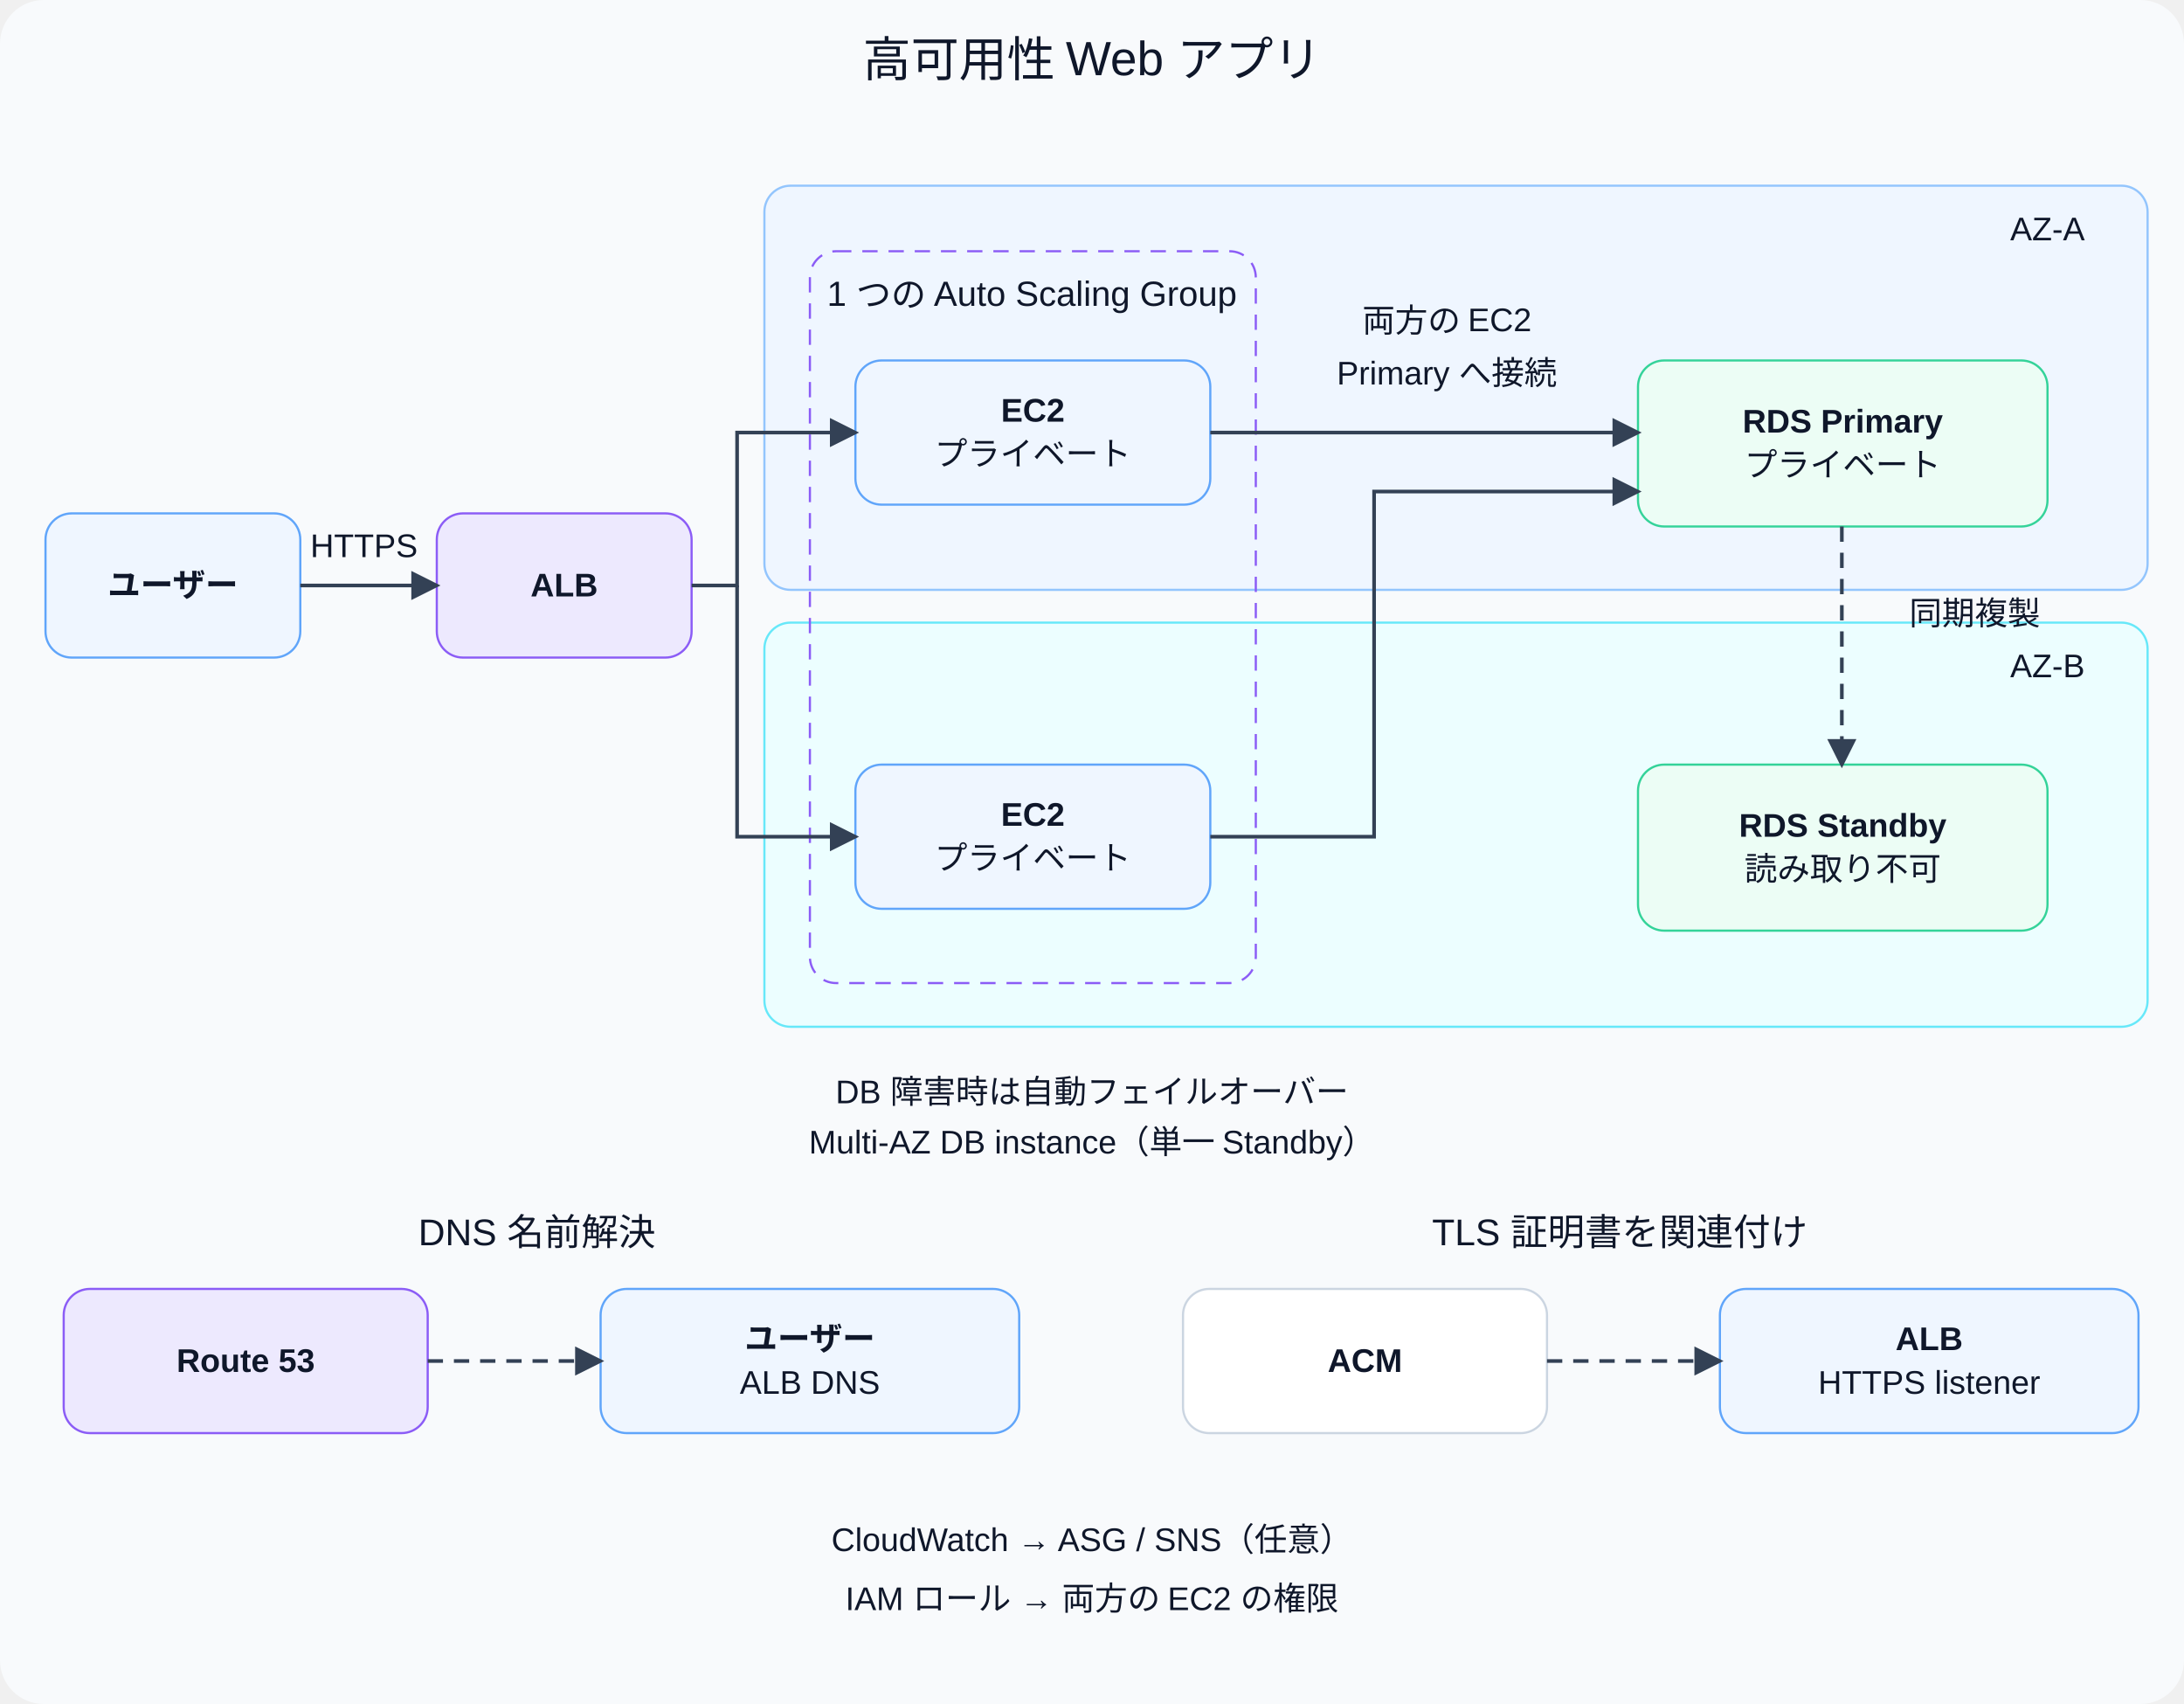
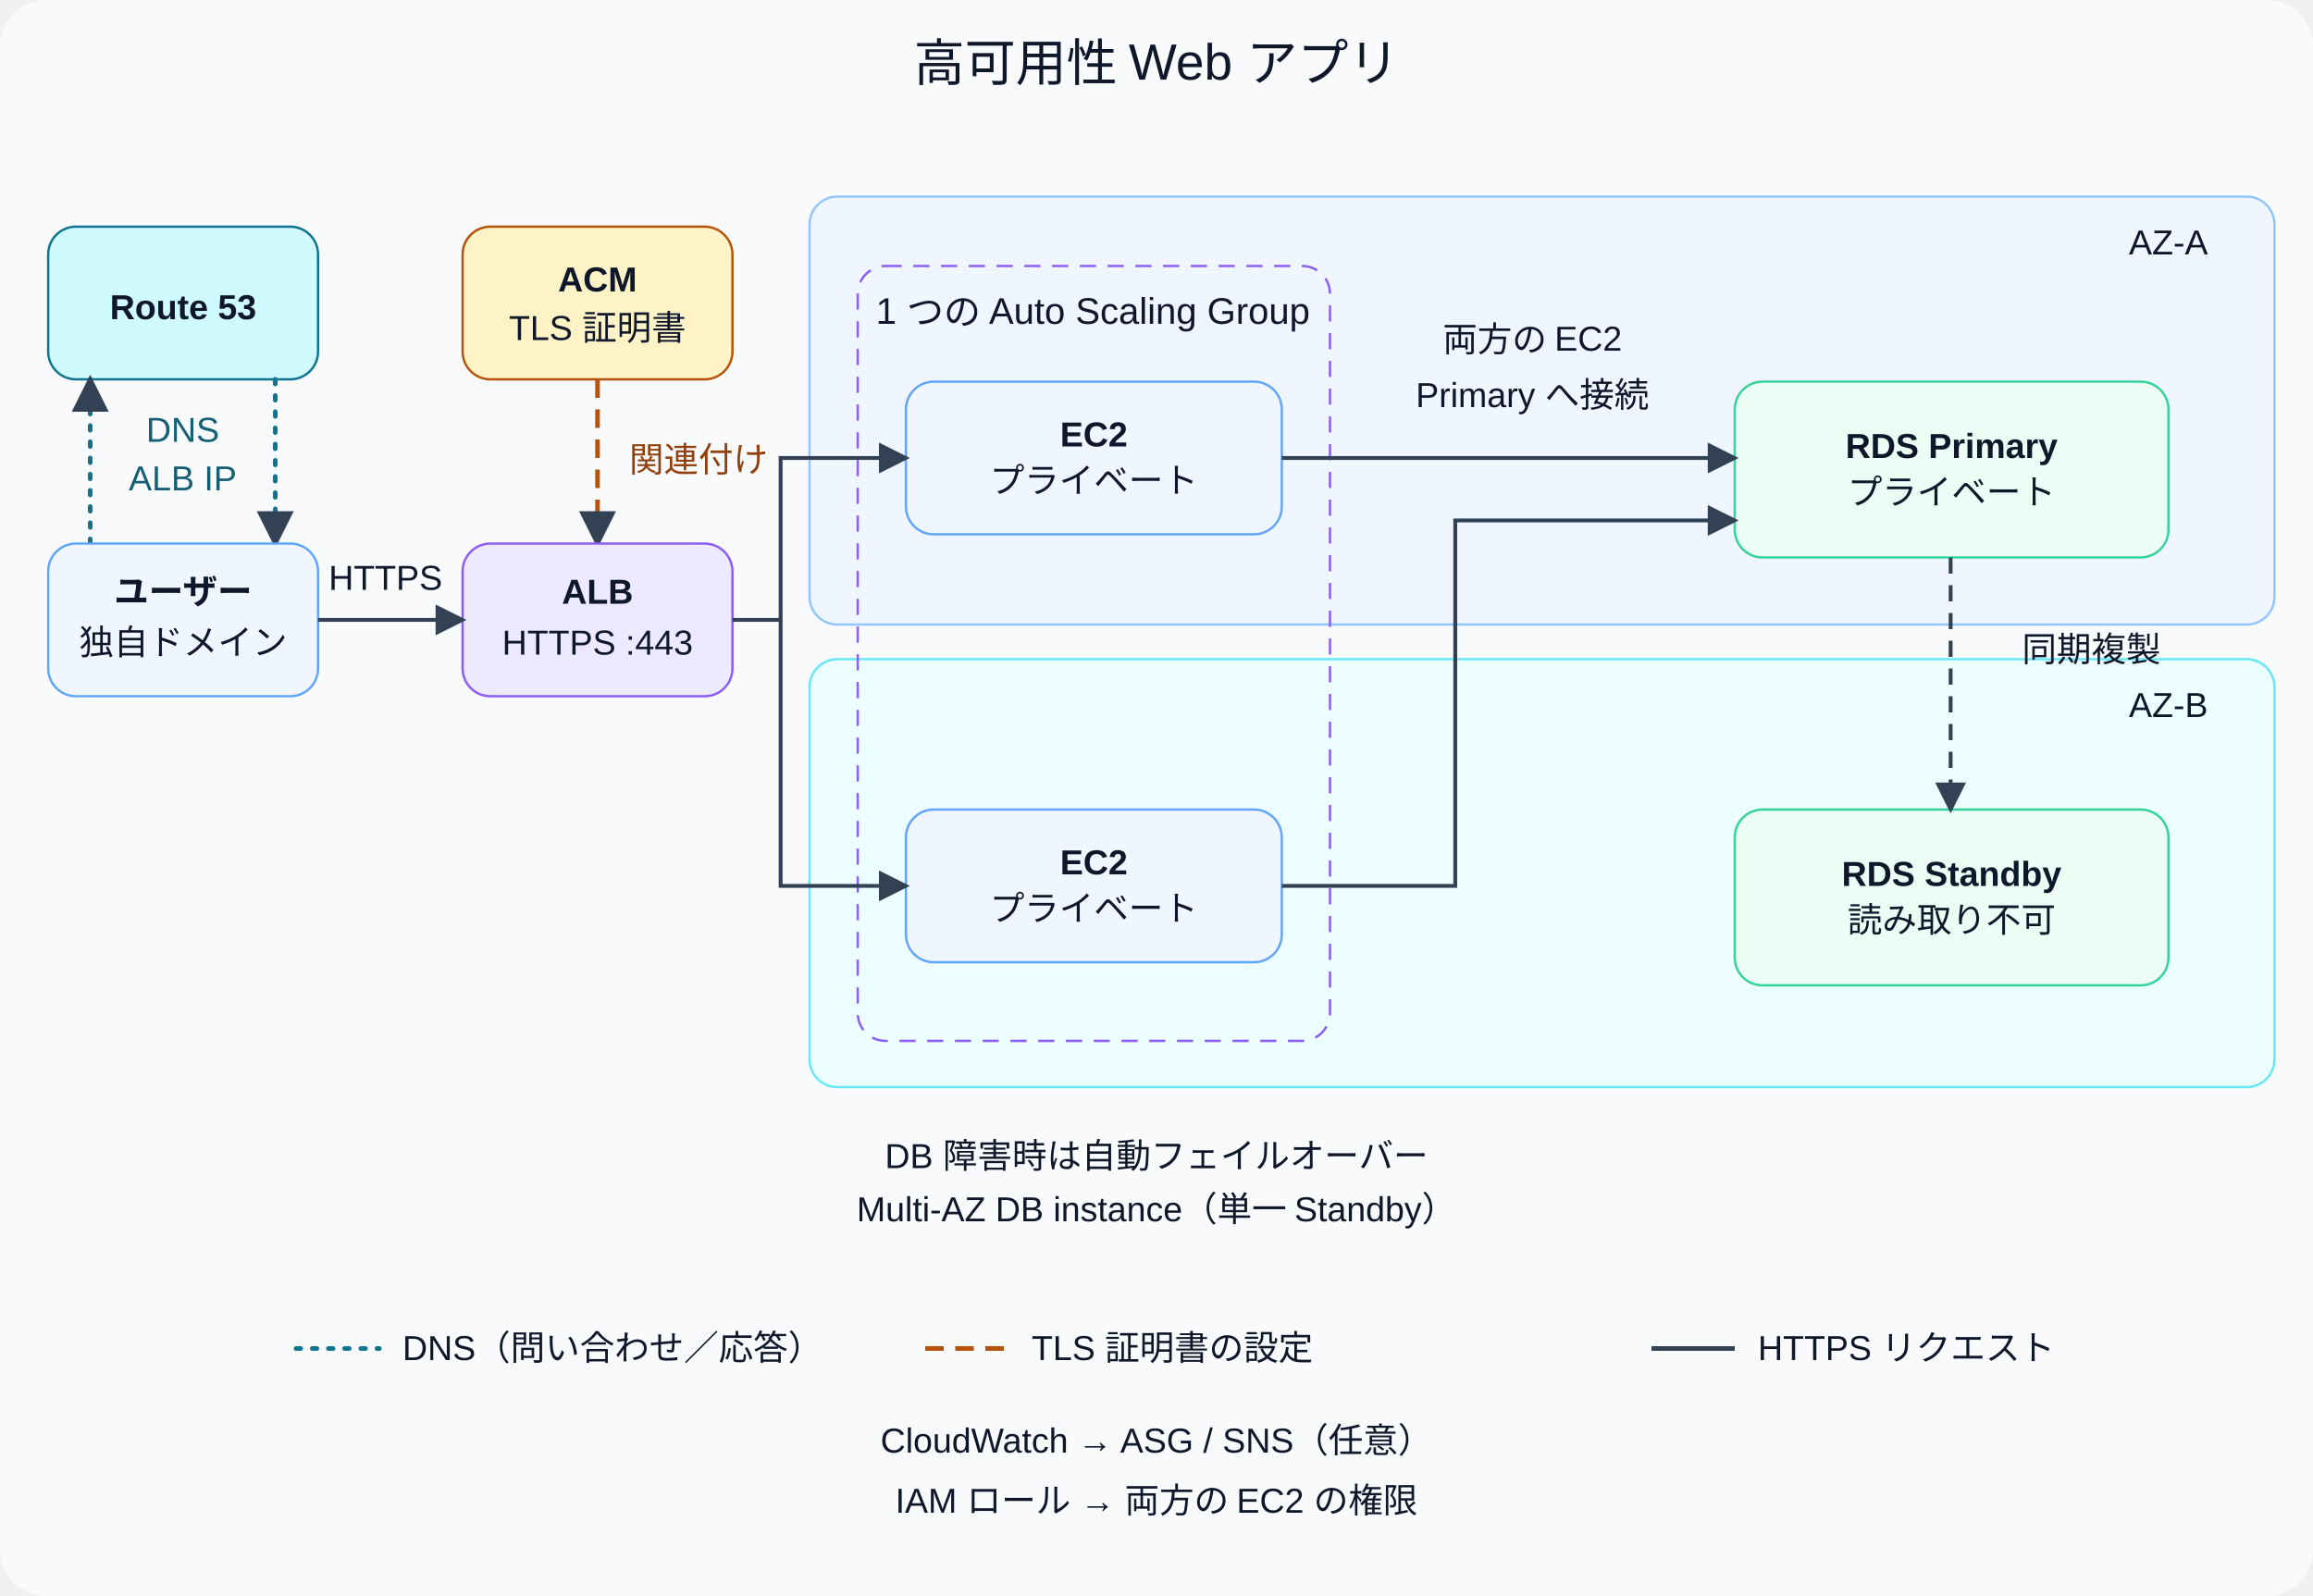
- <svg xmlns="http://www.w3.org/2000/svg" width="1000" height="780" viewBox="0 0 1000 780" role="img" aria-labelledby="title desc" xml:lang="ja">
+ <svg xmlns="http://www.w3.org/2000/svg" width="1000" height="690" viewBox="0 0 1000 690" role="img" aria-labelledby="title desc" xml:lang="ja">
  <defs>
    <marker id="arrow" markerWidth="8" markerHeight="8" refX="7" refY="4" orient="auto">
      <path d="M0 0 L8 4 L0 8 Z" fill="#334155" />
    </marker>
  </defs>
-   <rect width="1000" height="780" rx="20" fill="#f8fafc" />
+   <rect width="1000" height="690" rx="20" fill="#f8fafc" />
  <g font-family="Arial, 'Yu Gothic', 'Microsoft JhengHei', sans-serif" fill="#0f172a" font-size="15">
    <text x="500" y="35" text-anchor="middle" font-size="22" font-weight="400">高可用性 Web アプリ</text>
    <rect x="350" y="85" width="633.333" height="185" rx="12" fill="#eff6ff" stroke="#93c5fd" />
    <rect x="350" y="285" width="633.333" height="185" rx="12" fill="#ecfeff" stroke="#67e8f9" />
    <text x="937.5" y="110" text-anchor="middle" font-size="15" font-weight="400">AZ-A</text>
    <text x="937.5" y="310" text-anchor="middle" font-size="15" font-weight="400">AZ-B</text>
    <rect x="370.833" y="115" width="204.167" height="335" rx="12" fill="none" stroke="#8b5cf6" stroke-dasharray="7 5" />
    <text x="472.5" y="140" text-anchor="middle" font-size="16" font-weight="400">1 つの Auto Scaling Group</text>
+     <g id="dns">
+       <rect x="20.833" y="98" width="116.667" height="66" rx="12" fill="#cffafe" stroke="#0e7490" />
+       <text x="79.167" y="138" text-anchor="middle" font-weight="600">Route 53</text>
+     </g>
+     <path data-from="user" data-to="dns" data-relationship="dns" d="M39 235 V164" fill="none" stroke="#0e7490" stroke-width="2" stroke-dasharray="2 5" stroke-linecap="round" marker-end="url(#arrow)" />
+     <path data-from="dns" data-to="user" data-relationship="dns" d="M119 164 V235" fill="none" stroke="#0e7490" stroke-width="2" stroke-dasharray="2 5" stroke-linecap="round" marker-end="url(#arrow)" />
+     <text x="79" y="191" text-anchor="middle" fill="#155e75">DNS</text>
+     <text x="79" y="212" text-anchor="middle" fill="#155e75">ALB IP</text>
+     <g id="acm">
+       <rect x="200" y="98" width="116.667" height="66" rx="12" fill="#fef3c7" stroke="#b45309" />
+       <text x="258.333" y="126" text-anchor="middle" font-weight="600">ACM</text>
+       <text x="258.333" y="147" text-anchor="middle">TLS 証明書</text>
+     </g>
+     <path data-from="acm" data-to="alb" data-relationship="tls" d="M258.333 164 V235" fill="none" stroke="#b45309" stroke-width="2" stroke-dasharray="8 5" marker-end="url(#arrow)" />
+     <text x="272" y="204" fill="#92400e">関連付け</text>
    <g id="user">
      <rect x="20.833" y="235" width="116.667" height="66" rx="12" fill="#eff6ff" stroke="#60a5fa" />
-       <text x="79.167" y="273.0" text-anchor="middle" font-size="15" font-weight="600">ユーザー</text>
+       <text x="79.167" y="261" text-anchor="middle" font-size="15" font-weight="600">ユーザー</text>
+       <text x="79.167" y="283" text-anchor="middle">独自ドメイン</text>
    </g>
    <g id="alb">
      <rect x="200" y="235" width="116.667" height="66" rx="12" fill="#ede9fe" stroke="#8b5cf6" />
-       <text x="258.333" y="273.0" text-anchor="middle" font-size="15" font-weight="600">ALB</text>
+       <text x="258.333" y="261" text-anchor="middle" font-size="15" font-weight="600">ALB</text>
+       <text x="258.333" y="283" text-anchor="middle">HTTPS :443</text>
    </g>
    <text x="166.667" y="255" text-anchor="middle" font-size="15" font-weight="400">HTTPS</text>
    <g id="ec2-a">
      <rect x="391.667" y="165" width="162.5" height="66" rx="12" fill="#eff6ff" stroke="#60a5fa" />
      <text x="472.917" y="193.0" text-anchor="middle" font-size="15" font-weight="600">EC2</text>
      <text x="472.917" y="213.0" text-anchor="middle" font-size="15" font-weight="400">プライベート</text>
    </g>
    <g id="ec2-b">
      <rect x="391.667" y="350" width="162.5" height="66" rx="12" fill="#eff6ff" stroke="#60a5fa" />
      <text x="472.917" y="378.0" text-anchor="middle" font-size="15" font-weight="600">EC2</text>
      <text x="472.917" y="398.0" text-anchor="middle" font-size="15" font-weight="400">プライベート</text>
    </g>
    <g id="primary">
      <rect x="750" y="165" width="187.5" height="76" rx="12" fill="#ecfdf5" stroke="#34d399" />
      <text x="843.75" y="198.0" text-anchor="middle" font-size="15" font-weight="600">RDS Primary</text>
      <text x="843.75" y="218.0" text-anchor="middle" font-size="15" font-weight="400">プライベート</text>
    </g>
    <g id="standby">
      <rect x="750" y="350" width="187.5" height="76" rx="12" fill="#ecfdf5" stroke="#34d399" />
      <text x="843.75" y="383.0" text-anchor="middle" font-size="15" font-weight="600">RDS Standby</text>
      <text x="843.75" y="403.0" text-anchor="middle" font-size="15" font-weight="400">読み取り不可</text>
    </g>
-     <path data-from="user" data-to="alb" d="M137.5 268 H200" fill="none" stroke="#334155" stroke-width="1.667" marker-end="url(#arrow)" />
+     <path data-from="user" data-to="alb" data-relationship="https" d="M137.5 268 H200" fill="none" stroke="#334155" stroke-width="1.667" marker-end="url(#arrow)" />
    <path data-from="alb" data-to="ec2-a" d="M316.667 268 H337.5 V198 H391.667" fill="none" stroke="#334155" stroke-width="1.667" marker-end="url(#arrow)" />
    <path data-from="alb" data-to="ec2-b" d="M337.5 268 V383 H391.667" fill="none" stroke="#334155" stroke-width="1.667" marker-end="url(#arrow)" />
    <path data-from="ec2-a" data-to="primary" d="M554.167 198 H750" fill="none" stroke="#334155" stroke-width="1.667" marker-end="url(#arrow)" />
    <path data-from="ec2-b" data-to="primary" d="M554.167 383 H629.167 V225 H750" fill="none" stroke="#334155" stroke-width="1.667" marker-end="url(#arrow)" />
    <g id="primary-connection-note">
      <text x="662.5" y="152" text-anchor="middle" font-size="15" font-weight="400">両方の EC2</text>
      <text x="662.5" y="176" text-anchor="middle" font-size="15" font-weight="400">Primary へ接続</text>
    </g>
    <path data-from="primary" data-to="standby" d="M843.333 241 V350" fill="none" stroke="#334155" stroke-width="1.667" stroke-dasharray="7 5" marker-end="url(#arrow)" />
    <text x="904.167" y="286" text-anchor="middle" font-size="15" font-weight="400">同期複製</text>
    <text x="500" y="505" text-anchor="middle" font-size="15" font-weight="400">DB 障害時は自動フェイルオーバー</text>
    <text x="500" y="528" text-anchor="middle" font-size="15" font-weight="400">Multi-AZ DB instance（単一 Standby）</text>
-     <text x="245.833" y="570" text-anchor="middle" font-size="17" font-weight="400">DNS 名前解決</text>
-     <g id="dns">
-       <rect x="29.167" y="590" width="166.667" height="66" rx="12" fill="#ede9fe" stroke="#8b5cf6" />
-       <text x="112.5" y="628.0" text-anchor="middle" font-size="15" font-weight="600">Route 53</text>
+     <g id="connection-legend">
+       <path d="M128 583 H164" stroke="#0e7490" stroke-width="2" stroke-dasharray="2 5" stroke-linecap="round" />
+       <text x="174" y="588">DNS（問い合わせ／応答）</text>
+       <path d="M400 583 H436" stroke="#b45309" stroke-width="2" stroke-dasharray="8 5" />
+       <text x="446" y="588">TLS 証明書の設定</text>
+       <path d="M714 583 H750" stroke="#334155" stroke-width="2" />
+       <text x="760" y="588">HTTPS リクエスト</text>
    </g>
-     <g id="dns-answer">
-       <rect x="275" y="590" width="191.667" height="66" rx="12" fill="#eff6ff" stroke="#60a5fa" />
-       <text x="370.833" y="618.0" text-anchor="middle" font-size="15" font-weight="600">ユーザー</text>
-       <text x="370.833" y="638.0" text-anchor="middle" font-size="15" font-weight="400">ALB DNS</text>
-     </g>
-     <path data-from="dns" data-to="dns-answer" d="M195.833 623 H275" fill="none" stroke="#334155" stroke-width="1.667" stroke-dasharray="7 5" marker-end="url(#arrow)" />
-     <text x="741.667" y="570" text-anchor="middle" font-size="17" font-weight="400">TLS 証明書を関連付け</text>
-     <g id="acm">
-       <rect x="541.667" y="590" width="166.667" height="66" rx="12" fill="#fff" stroke="#cbd5e1" />
-       <text x="625" y="628.0" text-anchor="middle" font-size="15" font-weight="600">ACM</text>
-     </g>
-     <g id="tls-listener">
-       <rect x="787.5" y="590" width="191.667" height="66" rx="12" fill="#eff6ff" stroke="#60a5fa" />
-       <text x="883.333" y="618.0" text-anchor="middle" font-size="15" font-weight="600">ALB</text>
-       <text x="883.333" y="638.0" text-anchor="middle" font-size="15" font-weight="400">HTTPS listener</text>
-     </g>
-     <path data-from="acm" data-to="tls-listener" d="M708.333 623 H787.5" fill="none" stroke="#334155" stroke-width="1.667" stroke-dasharray="7 5" marker-end="url(#arrow)" />
-     <text x="500" y="710" text-anchor="middle" font-size="15" font-weight="400">CloudWatch → ASG / SNS（任意）</text>
-     <text x="500" y="737" text-anchor="middle" font-size="15" font-weight="400">IAM ロール → 両方の EC2 の権限</text>
+     <text x="500" y="628" text-anchor="middle" font-size="15" font-weight="400">CloudWatch → ASG / SNS（任意）</text>
+     <text x="500" y="654" text-anchor="middle" font-size="15" font-weight="400">IAM ロール → 両方の EC2 の権限</text>
  </g>
</svg>
